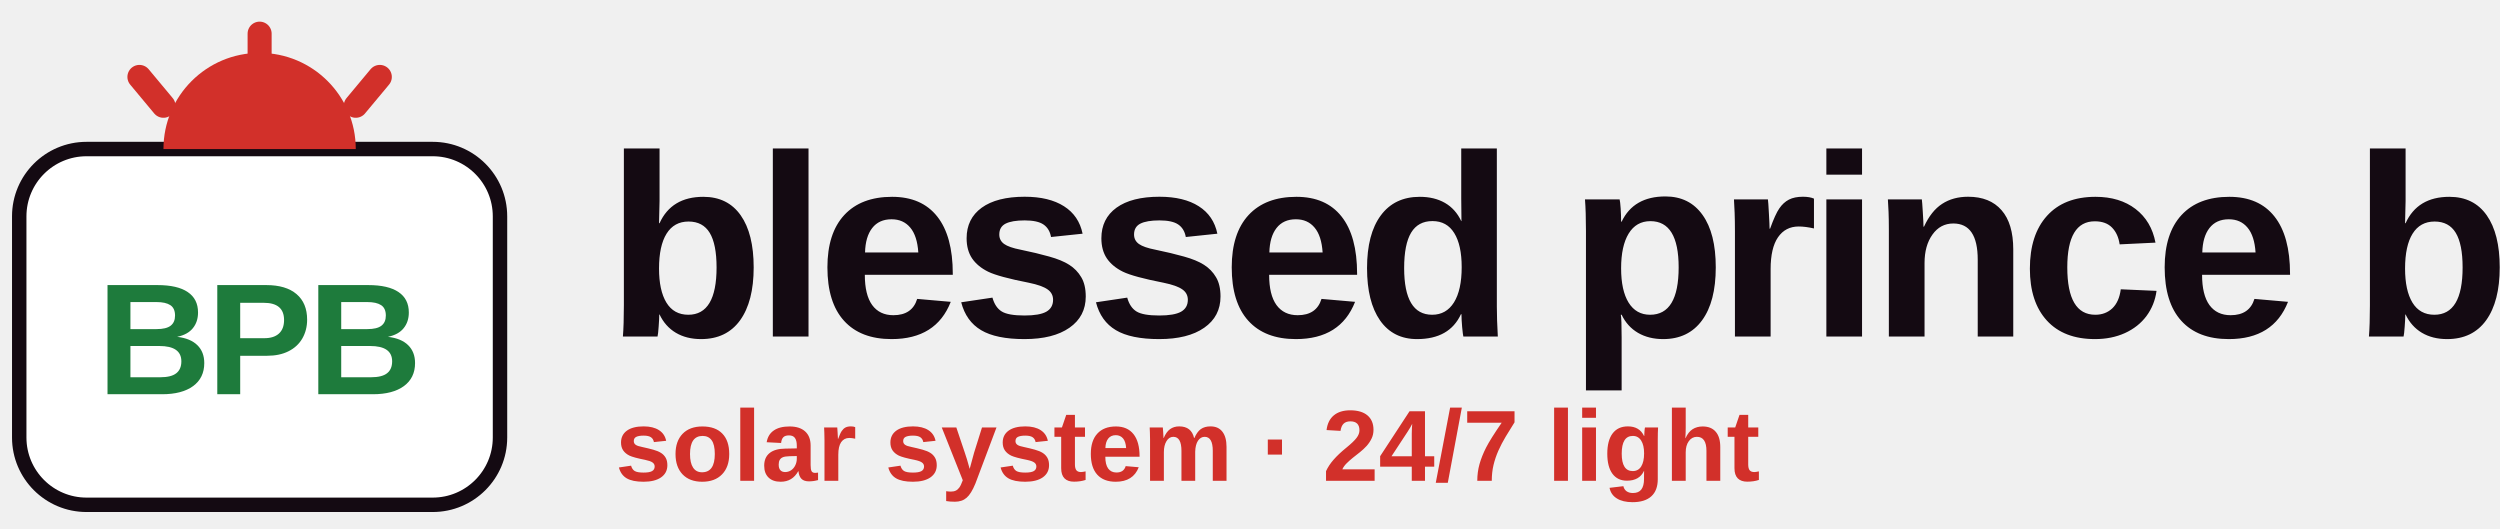
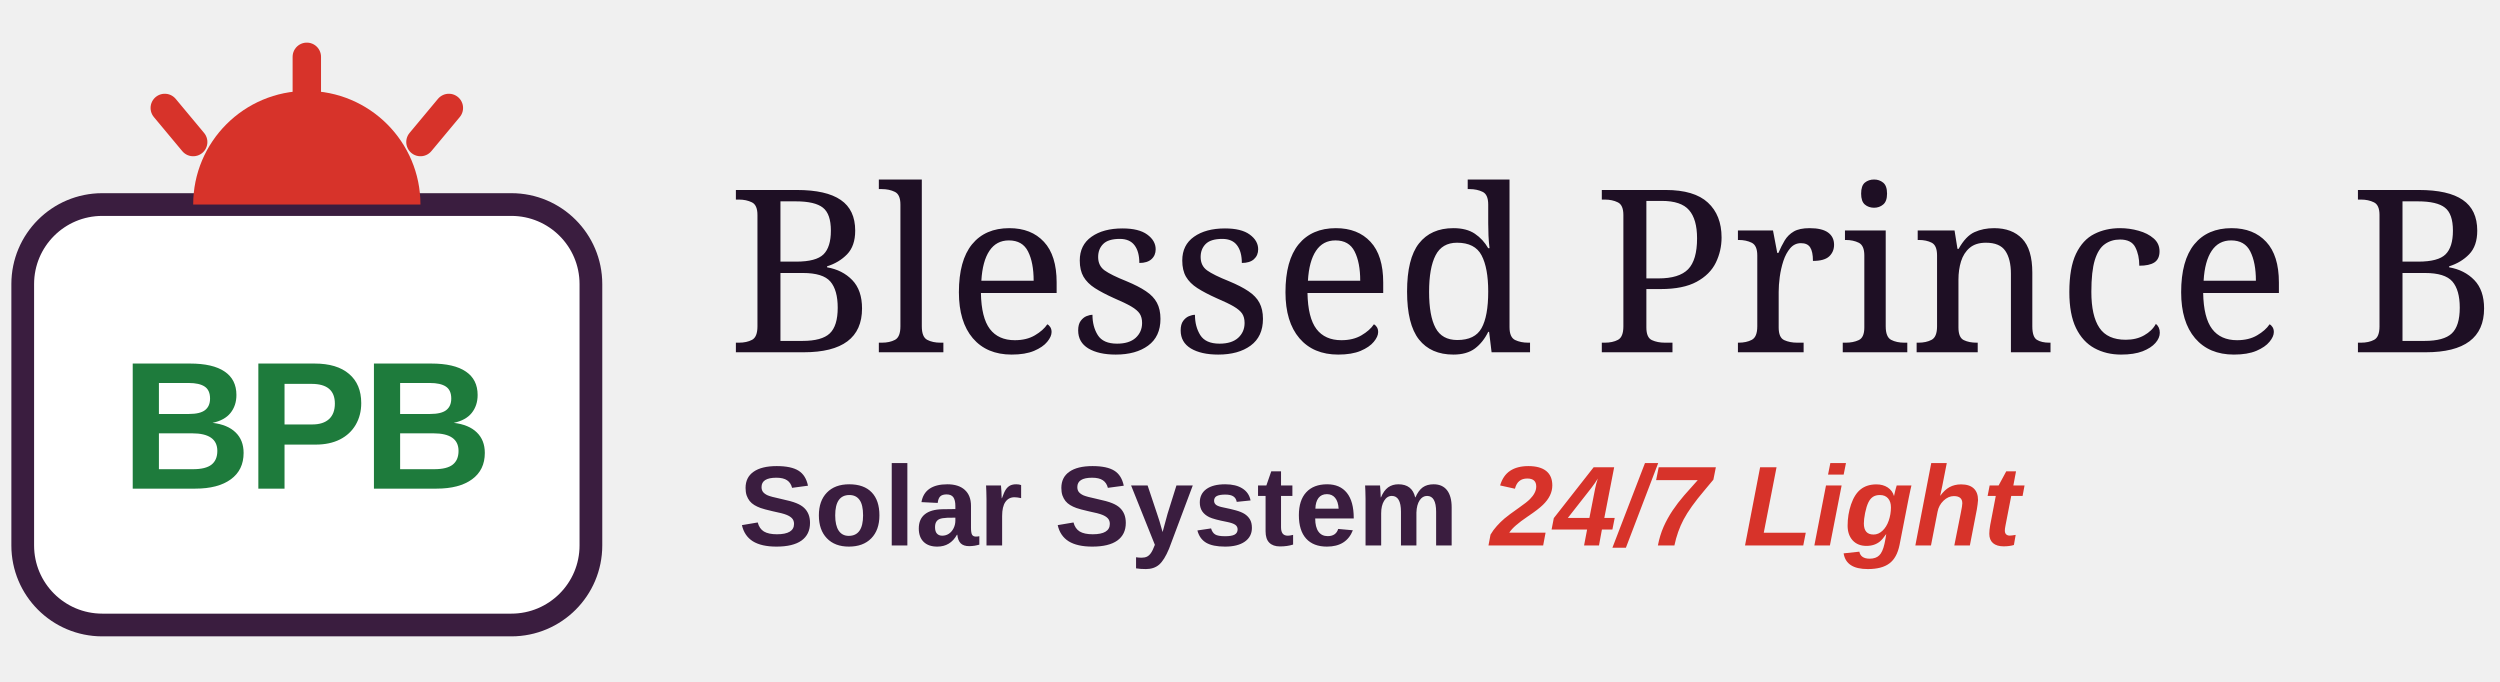
- <svg xmlns="http://www.w3.org/2000/svg" viewBox="0 0 520 110" role="img" aria-label="Blessed Prince B. Solar System">
-   <g transform="translate(4 5)">
-     <path d="M14 26h72a14 14 0 0 1 14 14v46a14 14 0 0 1-14 14H14A14 14 0 0 1 0 86V40a14 14 0 0 1 14-14z" fill="#fff" stroke="#140A12" stroke-width="3" />
-     <path d="M30 26a20 20 0 0 1 40 0z" fill="#D2302A" />
-     <g stroke="#D2302A" stroke-width="5" stroke-linecap="round">
-       <path d="M50 2v8M25 11l5 6M75 11l-5 6" />
+ <svg xmlns="http://www.w3.org/2000/svg" viewBox="0 0 440 120" role="img" aria-label="Blessed Prince B. Solar System">
+   <g transform="translate(4 10)">
+     <path d="M14 26h72a14 14 0 0 1 14 14v46a14 14 0 0 1-14 14H14A14 14 0 0 1 0 86V40a14 14 0 0 1 14-14z" fill="#fff" stroke="#3A1D3F" stroke-width="4" />
+     <path d="M30 26a20 20 0 0 1 40 0z" fill="#D7332A" />
+     <g stroke="#D7332A" stroke-width="5" stroke-linecap="round">
+       <path d="M50 0v8M25 9l5 6M75 9l-5 6" />
    </g>
-     <text x="50" y="77" text-anchor="middle" font-family="'Cabinet Grotesk', 'Arial Black', Arial, sans-serif" font-weight="900" font-size="33" letter-spacing="-1" fill="#1E7B3C">BPB</text>
+     <text x="50" y="76" text-anchor="middle" font-family="Satoshi, 'Arial Black', Arial, sans-serif" font-weight="900" font-size="32" letter-spacing="-1" fill="#1E7B3C">BPB</text>
  </g>
-   <text x="126" y="70" font-family="'Cabinet Grotesk', 'Arial Black', Arial, sans-serif" font-weight="900" font-size="54" letter-spacing="-2" fill="#140A12">blessed prince b.</text>
-   <text x="128" y="100" font-family="'Cabinet Grotesk', Arial, sans-serif" font-weight="800" font-size="21" fill="#D2302A">solar system · 24/7 light</text>
+   <text x="128" y="62" font-family="Gambetta, Georgia, serif" font-size="40" fill="#1E0F24">Blessed Prince B.</text>
+   <text x="130" y="96" font-family="Satoshi, Arial, sans-serif" font-weight="700" font-size="20" fill="#3A1D3F">Solar System <tspan fill="#D7332A" font-style="italic" font-weight="900">24/7 Light</tspan>
+   </text>
</svg>
